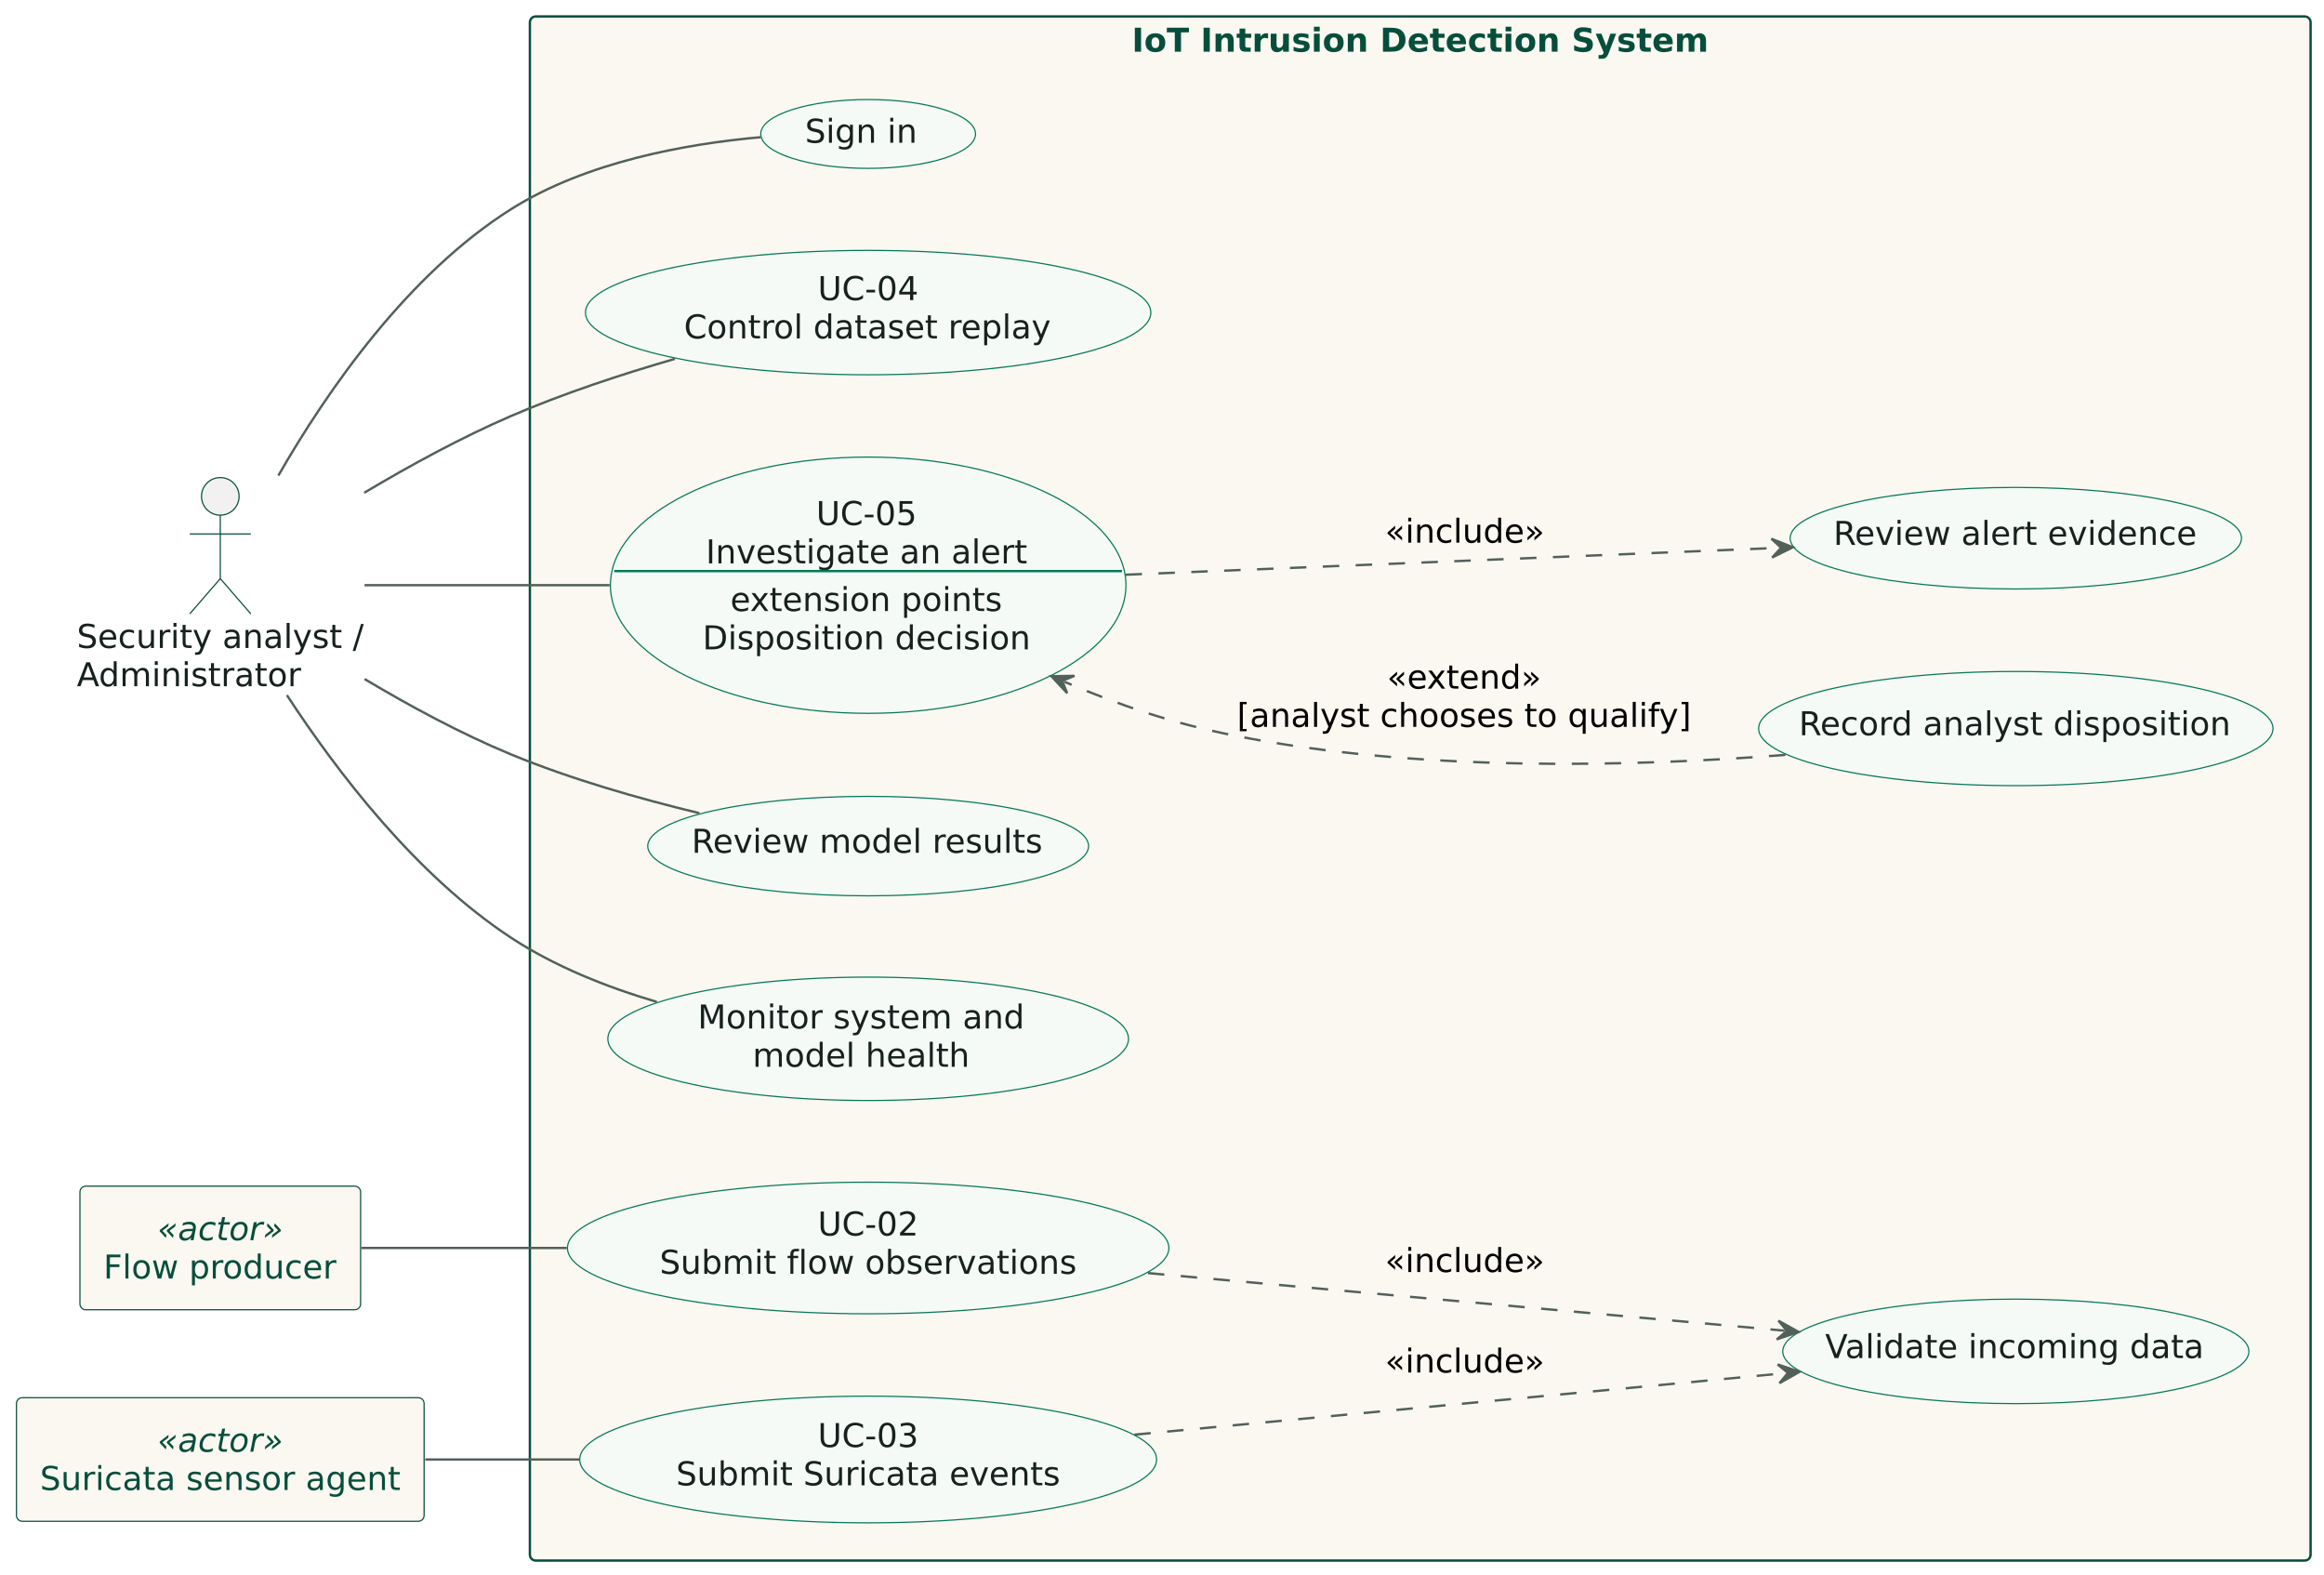
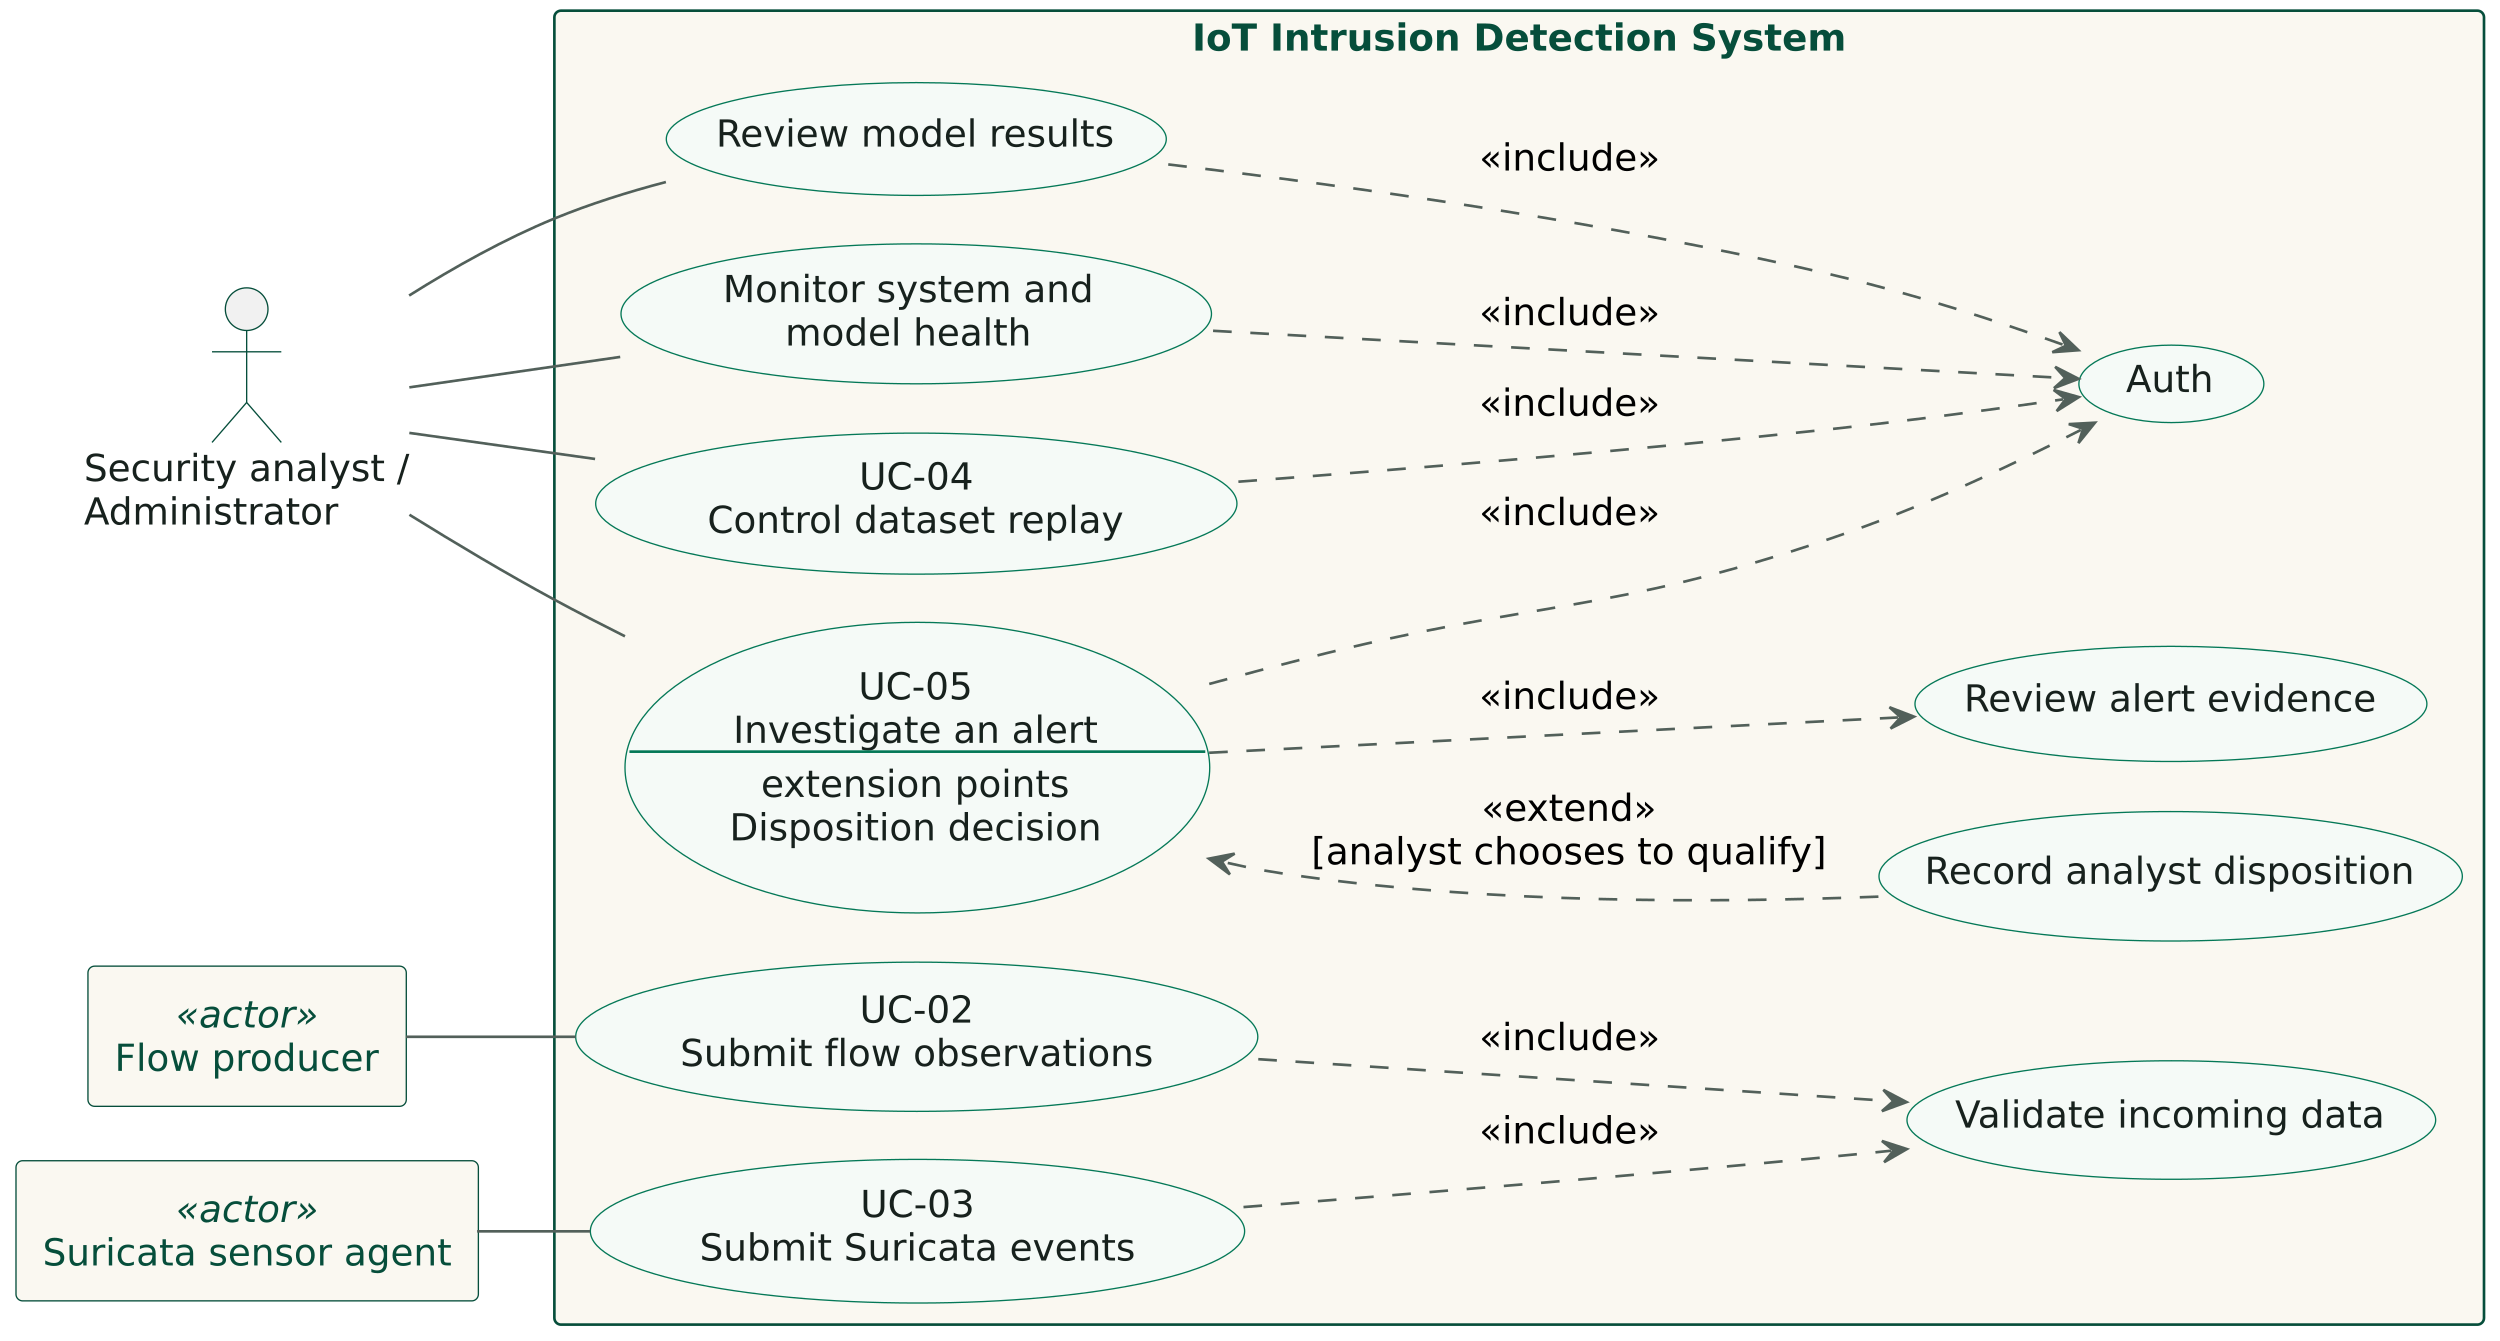
- <svg xmlns="http://www.w3.org/2000/svg" contentStyleType="text/css" data-diagram-type="DESCRIPTION" height="670px" preserveAspectRatio="none" style="width:989px;height:670px;background:#FFFFFF;" version="1.1" viewBox="0 0 989 670" width="989px" zoomAndPan="magnify">
+ <svg xmlns="http://www.w3.org/2000/svg" contentStyleType="text/css" data-diagram-type="DESCRIPTION" height="503px" preserveAspectRatio="none" style="width:938px;height:503px;background:#FFFFFF;" version="1.1" viewBox="0 0 938 503" width="938px" zoomAndPan="magnify">
  <defs />
  <g>
-     <g class="cluster" data-entity="IoT Intrusion Detection System" data-source-line="26" data-uid="ent0005" id="cluster_IoT Intrusion Detection System">
-       <rect fill="#FAF8F1" height="657" rx="2.5" ry="2.5" style="stroke:#064E3B;stroke-width:1;" width="757.8" x="225.49" y="7" />
-       <text fill="#064E3B" font-family="DejaVu Sans" font-size="14" font-weight="bold" lengthAdjust="spacing" textLength="245.451" x="481.664" y="21.995">IoT Intrusion Detection System</text>
+     <g class="cluster" data-entity="IoT Intrusion Detection System" data-source-line="27" data-uid="ent0005" id="cluster_IoT Intrusion Detection System">
+       <rect fill="#FAF8F1" height="493" rx="2.5" ry="2.5" style="stroke:#064E3B;stroke-width:1;" width="724" x="208" y="4" />
+       <text fill="#064E3B" font-family="DejaVu Sans" font-size="14" font-weight="bold" lengthAdjust="spacing" textLength="245.451" x="447.274" y="18.995">IoT Intrusion Detection System</text>
    </g>
-     <g class="entity" data-entity="UCAuth" data-source-line="27" data-uid="ent0006" id="entity_UCAuth">
-       <ellipse cx="369.446" cy="56.996" fill="#F5FAF7" rx="45.696" ry="14.646" style="stroke:#047857;stroke-width:0.5;" />
-       <text fill="#17211D" font-family="DejaVu Sans" font-size="14" lengthAdjust="spacing" textLength="47.749" x="342.572" y="60.743">Sign in</text>
+     <g class="entity" data-entity="Admin" data-source-line="23" data-uid="ent0002" id="entity_Admin">
+       <ellipse cx="92.548" cy="116" fill="#F1F1F1" rx="8" ry="8" style="stroke:#064E3B;stroke-width:0.5;" />
+       <path d="M92.548,124 L92.548,151 M79.548,132 L105.548,132 M92.548,151 L79.548,166 M92.548,151 L105.548,166" fill="none" style="stroke:#064E3B;stroke-width:0.5;" />
+       <text fill="#17211D" font-family="DejaVu Sans" font-size="14" lengthAdjust="spacing" textLength="122.097" x="31.5" y="180.495">Security analyst /</text>
+       <text fill="#17211D" font-family="DejaVu Sans" font-size="14" lengthAdjust="spacing" textLength="95.683" x="31.5" y="196.792">Administrator</text>
    </g>
-     <g class="entity" data-entity="UCReplay" data-source-line="28" data-uid="ent0007" id="entity_UCReplay">
-       <ellipse cx="369.45" cy="133" fill="#F5FAF7" rx="120.3" ry="26.46" style="stroke:#047857;stroke-width:0.5;" />
-       <text fill="#17211D" font-family="DejaVu Sans" font-size="14" lengthAdjust="spacing" textLength="42.889" x="348.005" y="127.698">UC-04</text>
-       <text fill="#17211D" font-family="DejaVu Sans" font-size="14" lengthAdjust="spacing" textLength="156.755" x="291.072" y="143.995">Control dataset replay</text>
+     <g class="entity" data-entity="Producer" data-source-line="24" data-uid="ent0003" id="entity_Producer">
+       <rect fill="#FAF8F1" height="52.594" rx="2.5" ry="2.5" style="stroke:#064E3B;stroke-width:0.5;" width="119.442" x="33" y="362.5" />
+       <text fill="#064E3B" font-family="DejaVu Sans" font-size="14" font-style="italic" lengthAdjust="spacing" textLength="53.368" x="66.037" y="385.495">«actor»</text>
+       <text fill="#064E3B" font-family="DejaVu Sans" font-size="14" lengthAdjust="spacing" textLength="99.442" x="43" y="401.792">Flow producer</text>
    </g>
-     <g class="entity" data-entity="UCInvestigate" data-source-line="29" data-uid="ent0008" id="entity_UCInvestigate">
-       <ellipse cx="369.455" cy="248.997" fill="#F5FAF7" rx="109.695" ry="54.517" style="stroke:#047857;stroke-width:0.5;" />
-       <text fill="#17211D" font-family="DejaVu Sans" font-size="14" lengthAdjust="spacing" textLength="42.889" x="347.322" y="223.398">UC-05</text>
-       <text fill="#17211D" font-family="DejaVu Sans" font-size="14" lengthAdjust="spacing" textLength="136.821" x="300.355" y="239.695">Investigate an alert</text>
-       <line style="stroke:#047857;stroke-width:1;" x1="261.426" x2="477.483" y1="242.997" y2="242.997" />
-       <text fill="#17211D" font-family="DejaVu Sans" font-size="14" lengthAdjust="spacing" textLength="115.944" x="310.794" y="259.992">extension points</text>
-       <text fill="#17211D" font-family="DejaVu Sans" font-size="14" lengthAdjust="spacing" textLength="139.576" x="298.978" y="276.289">Disposition decision</text>
+     <g class="entity" data-entity="Sensor" data-source-line="25" data-uid="ent0004" id="entity_Sensor">
+       <rect fill="#FAF8F1" height="52.594" rx="2.5" ry="2.5" style="stroke:#064E3B;stroke-width:0.5;" width="173.487" x="6" y="435.5" />
+       <text fill="#064E3B" font-family="DejaVu Sans" font-size="14" font-style="italic" lengthAdjust="spacing" textLength="53.368" x="66.06" y="458.495">«actor»</text>
+       <text fill="#064E3B" font-family="DejaVu Sans" font-size="14" lengthAdjust="spacing" textLength="153.487" x="16" y="474.792">Suricata sensor agent</text>
    </g>
-     <g class="entity" data-entity="UCEvidence" data-source-line="30" data-uid="ent0009" id="entity_UCEvidence">
-       <ellipse cx="857.855" cy="228.997" fill="#F5FAF7" rx="96.035" ry="21.607" style="stroke:#047857;stroke-width:0.5;" />
-       <text fill="#17211D" font-family="DejaVu Sans" font-size="14" lengthAdjust="spacing" textLength="155.278" x="780.215" y="231.844">Review alert evidence</text>
+     <g class="entity" data-entity="UCAuth" data-source-line="28" data-uid="ent0006" id="entity_UCAuth">
+       <ellipse cx="814.699" cy="144.028" fill="#F5FAF7" rx="34.7" ry="14.528" style="stroke:#047857;stroke-width:0.5;" />
+       <text fill="#17211D" font-family="DejaVu Sans" font-size="14" lengthAdjust="spacing" textLength="32.812" x="797.668" y="147.102">Auth</text>
    </g>
-     <g class="entity" data-entity="UCFeedback" data-source-line="31" data-uid="ent0010" id="entity_UCFeedback">
-       <ellipse cx="857.846" cy="309.997" fill="#F5FAF7" rx="109.436" ry="24.287" style="stroke:#047857;stroke-width:0.5;" />
-       <text fill="#17211D" font-family="DejaVu Sans" font-size="14" lengthAdjust="spacing" textLength="184.659" x="765.516" y="312.844">Record analyst disposition</text>
+     <g class="entity" data-entity="UCReplay" data-source-line="29" data-uid="ent0007" id="entity_UCReplay">
+       <ellipse cx="343.8" cy="188.96" fill="#F5FAF7" rx="120.3" ry="26.46" style="stroke:#047857;stroke-width:0.5;" />
+       <text fill="#17211D" font-family="DejaVu Sans" font-size="14" lengthAdjust="spacing" textLength="42.889" x="322.356" y="183.658">UC-04</text>
+       <text fill="#17211D" font-family="DejaVu Sans" font-size="14" lengthAdjust="spacing" textLength="156.755" x="265.422" y="199.955">Control dataset replay</text>
    </g>
-     <g class="entity" data-entity="UCModels" data-source-line="32" data-uid="ent0011" id="entity_UCModels">
-       <ellipse cx="369.455" cy="359.999" fill="#F5FAF7" rx="93.795" ry="21.159" style="stroke:#047857;stroke-width:0.5;" />
-       <text fill="#17211D" font-family="DejaVu Sans" font-size="14" lengthAdjust="spacing" textLength="150.281" x="294.314" y="362.846">Review model results</text>
+     <g class="entity" data-entity="UCInvestigate" data-source-line="30" data-uid="ent0008" id="entity_UCInvestigate">
+       <ellipse cx="344.195" cy="288.017" fill="#F5FAF7" rx="109.695" ry="54.517" style="stroke:#047857;stroke-width:0.5;" />
+       <text fill="#17211D" font-family="DejaVu Sans" font-size="14" lengthAdjust="spacing" textLength="42.889" x="322.062" y="262.418">UC-05</text>
+       <text fill="#17211D" font-family="DejaVu Sans" font-size="14" lengthAdjust="spacing" textLength="136.821" x="275.095" y="278.715">Investigate an alert</text>
+       <line style="stroke:#047857;stroke-width:1;" x1="236.166" x2="452.223" y1="282.017" y2="282.017" />
+       <text fill="#17211D" font-family="DejaVu Sans" font-size="14" lengthAdjust="spacing" textLength="115.944" x="285.534" y="299.012">extension points</text>
+       <text fill="#17211D" font-family="DejaVu Sans" font-size="14" lengthAdjust="spacing" textLength="139.576" x="273.718" y="315.309">Disposition decision</text>
    </g>
-     <g class="entity" data-entity="UCHealth" data-source-line="33" data-uid="ent0012" id="entity_UCHealth">
-       <ellipse cx="369.454" cy="442.002" fill="#F5FAF7" rx="110.774" ry="26.252" style="stroke:#047857;stroke-width:0.5;" />
-       <text fill="#17211D" font-family="DejaVu Sans" font-size="14" lengthAdjust="spacing" textLength="139.07" x="296.918" y="437.601">Monitor system and</text>
-       <text fill="#17211D" font-family="DejaVu Sans" font-size="14" lengthAdjust="spacing" textLength="92.36" x="320.273" y="453.898">model health</text>
+     <g class="entity" data-entity="UCEvidence" data-source-line="31" data-uid="ent0009" id="entity_UCEvidence">
+       <ellipse cx="814.535" cy="264.107" fill="#F5FAF7" rx="96.035" ry="21.607" style="stroke:#047857;stroke-width:0.5;" />
+       <text fill="#17211D" font-family="DejaVu Sans" font-size="14" lengthAdjust="spacing" textLength="155.278" x="736.895" y="266.954">Review alert evidence</text>
    </g>
-     <g class="entity" data-entity="UCFlows" data-source-line="34" data-uid="ent0013" id="entity_UCFlows">
-       <ellipse cx="369.455" cy="531.003" fill="#F5FAF7" rx="127.965" ry="27.993" style="stroke:#047857;stroke-width:0.5;" />
-       <text fill="#17211D" font-family="DejaVu Sans" font-size="14" lengthAdjust="spacing" textLength="42.889" x="348.01" y="525.701">UC-02</text>
-       <text fill="#17211D" font-family="DejaVu Sans" font-size="14" lengthAdjust="spacing" textLength="177.488" x="280.711" y="541.998">Submit flow observations</text>
+     <g class="entity" data-entity="UCFeedback" data-source-line="32" data-uid="ent0010" id="entity_UCFeedback">
+       <ellipse cx="814.436" cy="328.787" fill="#F5FAF7" rx="109.436" ry="24.287" style="stroke:#047857;stroke-width:0.5;" />
+       <text fill="#17211D" font-family="DejaVu Sans" font-size="14" lengthAdjust="spacing" textLength="184.659" x="722.106" y="331.634">Record analyst disposition</text>
    </g>
-     <g class="entity" data-entity="UCSensor" data-source-line="35" data-uid="ent0014" id="entity_UCSensor">
-       <ellipse cx="369.452" cy="620.998" fill="#F5FAF7" rx="122.742" ry="26.948" style="stroke:#047857;stroke-width:0.5;" />
-       <text fill="#17211D" font-family="DejaVu Sans" font-size="14" lengthAdjust="spacing" textLength="42.889" x="348.008" y="615.697">UC-03</text>
-       <text fill="#17211D" font-family="DejaVu Sans" font-size="14" lengthAdjust="spacing" textLength="163.481" x="287.711" y="631.994">Submit Suricata events</text>
+     <g class="entity" data-entity="UCModels" data-source-line="33" data-uid="ent0011" id="entity_UCModels">
+       <ellipse cx="343.795" cy="52.159" fill="#F5FAF7" rx="93.795" ry="21.159" style="stroke:#047857;stroke-width:0.5;" />
+       <text fill="#17211D" font-family="DejaVu Sans" font-size="14" lengthAdjust="spacing" textLength="150.281" x="268.654" y="55.006">Review model results</text>
    </g>
-     <g class="entity" data-entity="UCValidate" data-source-line="36" data-uid="ent0015" id="entity_UCValidate">
-       <ellipse cx="857.851" cy="574.996" fill="#F5FAF7" rx="99.181" ry="22.236" style="stroke:#047857;stroke-width:0.5;" />
-       <text fill="#17211D" font-family="DejaVu Sans" font-size="14" lengthAdjust="spacing" textLength="162.251" x="776.726" y="577.843">Validate incoming data</text>
+     <g class="entity" data-entity="UCHealth" data-source-line="34" data-uid="ent0012" id="entity_UCHealth">
+       <ellipse cx="343.774" cy="117.752" fill="#F5FAF7" rx="110.774" ry="26.252" style="stroke:#047857;stroke-width:0.5;" />
+       <text fill="#17211D" font-family="DejaVu Sans" font-size="14" lengthAdjust="spacing" textLength="139.07" x="271.238" y="113.352">Monitor system and</text>
+       <text fill="#17211D" font-family="DejaVu Sans" font-size="14" lengthAdjust="spacing" textLength="92.36" x="294.593" y="129.648">model health</text>
    </g>
-     <g class="entity" data-entity="Admin" data-source-line="22" data-uid="ent0002" id="entity_Admin">
-       <ellipse cx="93.748" cy="211.2" fill="#F1F1F1" rx="8" ry="8" style="stroke:#064E3B;stroke-width:0.5;" />
-       <path d="M93.748,219.2 L93.748,246.2 M80.748,227.2 L106.748,227.2 M93.748,246.2 L80.748,261.2 M93.748,246.2 L106.748,261.2" fill="none" style="stroke:#064E3B;stroke-width:0.5;" />
-       <text fill="#17211D" font-family="DejaVu Sans" font-size="14" lengthAdjust="spacing" textLength="122.097" x="32.7" y="275.695">Security analyst /</text>
-       <text fill="#17211D" font-family="DejaVu Sans" font-size="14" lengthAdjust="spacing" textLength="95.683" x="32.7" y="291.992">Administrator</text>
+     <g class="entity" data-entity="UCFlows" data-source-line="35" data-uid="ent0013" id="entity_UCFlows">
+       <ellipse cx="343.965" cy="388.993" fill="#F5FAF7" rx="127.965" ry="27.993" style="stroke:#047857;stroke-width:0.5;" />
+       <text fill="#17211D" font-family="DejaVu Sans" font-size="14" lengthAdjust="spacing" textLength="42.889" x="322.52" y="383.691">UC-02</text>
+       <text fill="#17211D" font-family="DejaVu Sans" font-size="14" lengthAdjust="spacing" textLength="177.488" x="255.22" y="399.988">Submit flow observations</text>
    </g>
-     <g class="entity" data-entity="Producer" data-source-line="23" data-uid="ent0003" id="entity_Producer">
-       <rect fill="#FAF8F1" height="52.594" rx="2.5" ry="2.5" style="stroke:#064E3B;stroke-width:0.5;" width="119.442" x="34.02" y="504.7" />
-       <text fill="#064E3B" font-family="DejaVu Sans" font-size="14" font-style="italic" lengthAdjust="spacing" textLength="53.368" x="67.057" y="527.695">«actor»</text>
-       <text fill="#064E3B" font-family="DejaVu Sans" font-size="14" lengthAdjust="spacing" textLength="99.442" x="44.02" y="543.992">Flow producer</text>
+     <g class="entity" data-entity="UCSensor" data-source-line="36" data-uid="ent0014" id="entity_UCSensor">
+       <ellipse cx="344.242" cy="461.948" fill="#F5FAF7" rx="122.742" ry="26.948" style="stroke:#047857;stroke-width:0.5;" />
+       <text fill="#17211D" font-family="DejaVu Sans" font-size="14" lengthAdjust="spacing" textLength="42.889" x="322.798" y="456.647">UC-03</text>
+       <text fill="#17211D" font-family="DejaVu Sans" font-size="14" lengthAdjust="spacing" textLength="163.481" x="262.501" y="472.943">Submit Suricata events</text>
    </g>
-     <g class="entity" data-entity="Sensor" data-source-line="24" data-uid="ent0004" id="entity_Sensor">
-       <rect fill="#FAF8F1" height="52.594" rx="2.5" ry="2.5" style="stroke:#064E3B;stroke-width:0.5;" width="173.487" x="7" y="594.7" />
-       <text fill="#064E3B" font-family="DejaVu Sans" font-size="14" font-style="italic" lengthAdjust="spacing" textLength="53.368" x="67.06" y="617.695">«actor»</text>
-       <text fill="#064E3B" font-family="DejaVu Sans" font-size="14" lengthAdjust="spacing" textLength="153.487" x="17" y="633.992">Suricata sensor agent</text>
+     <g class="entity" data-entity="UCValidate" data-source-line="37" data-uid="ent0015" id="entity_UCValidate">
+       <ellipse cx="814.681" cy="420.236" fill="#F5FAF7" rx="99.181" ry="22.236" style="stroke:#047857;stroke-width:0.5;" />
+       <text fill="#17211D" font-family="DejaVu Sans" font-size="14" lengthAdjust="spacing" textLength="162.251" x="733.556" y="423.083">Validate incoming data</text>
    </g>
-     <g class="link" data-entity-1="Admin" data-entity-2="UCAuth" data-source-line="39" data-uid="lnk16" id="link_Admin_UCAuth">
-       <path d="M118.45,202.36 C139.48,165.8 173.66,116.64 217.49,89 C249.44,68.85 291.99,61.19 323.77,58.37" fill="none" id="Admin-UCAuth" style="stroke:#52605A;stroke-width:1;" />
+     <g class="link" data-entity-1="Admin" data-entity-2="UCReplay" data-uid="lnk16" id="link_Admin_UCReplay">
+       <path d="M153.579,162.428 C174.631,165.381 199.08,168.811 223.275,172.205" fill="none" style="stroke:#52605A;stroke-width:1;" />
    </g>
-     <g class="link" data-entity-1="Admin" data-entity-2="UCReplay" data-source-line="40" data-uid="lnk17" id="link_Admin_UCReplay">
-       <path d="M155,209.67 C174.42,198.09 196.39,186.1 217.49,177 C239.55,167.49 264.28,159.32 287.24,152.69" fill="none" id="Admin-UCReplay" style="stroke:#52605A;stroke-width:1;" />
+     <g class="link" data-entity-1="Admin" data-entity-2="UCInvestigate" data-uid="lnk17" id="link_Admin_UCInvestigate">
+       <path d="M153.618,193.131 C170.926,203.887 189.999,215.263 208,225 C216.531,229.614 225.459,234.229 234.486,238.744" fill="none" style="stroke:#52605A;stroke-width:1;" />
    </g>
-     <g class="link" data-entity-1="Admin" data-entity-2="UCInvestigate" data-source-line="41" data-uid="lnk18" id="link_Admin_UCInvestigate">
-       <path d="M155.15,249 C185.77,249 223.91,249 259.43,249" fill="none" id="Admin-UCInvestigate" style="stroke:#52605A;stroke-width:1;" />
+     <g class="link" data-entity-1="Admin" data-entity-2="UCModels" data-uid="lnk18" id="link_Admin_UCModels">
+       <path d="M153.504,110.887 C170.493,100.199 189.431,89.633 208,82 C221.213,76.569 235.576,72.042 249.842,68.292" fill="none" style="stroke:#52605A;stroke-width:1;" />
    </g>
-     <g class="link" data-entity-1="Admin" data-entity-2="UCModels" data-source-line="42" data-uid="lnk19" id="link_Admin_UCModels">
-       <path d="M155.15,288.92 C174.48,300.46 196.37,312.28 217.49,321 C242.88,331.49 271.87,339.79 297.61,345.99" fill="none" id="Admin-UCModels" style="stroke:#52605A;stroke-width:1;" />
+     <g class="link" data-entity-1="Admin" data-entity-2="UCHealth" data-uid="lnk19" id="link_Admin_UCHealth">
+       <path d="M153.579,145.331 C177.371,141.898 205.5,137.84 232.701,133.915" fill="none" style="stroke:#52605A;stroke-width:1;" />
    </g>
-     <g class="link" data-entity-1="Admin" data-entity-2="UCHealth" data-source-line="43" data-uid="lnk20" id="link_Admin_UCHealth">
-       <path d="M122.1,295.78 C143.92,329.18 177.41,372.67 217.49,399 C236.05,411.19 258.09,419.98 279.52,426.3" fill="none" id="Admin-UCHealth" style="stroke:#52605A;stroke-width:1;" />
+     <g class="link" data-entity-1="Producer" data-entity-2="UCFlows" data-uid="lnk20" id="link_Producer_UCFlows">
+       <path d="M152.312,389 C171.545,389 193.713,389 215.977,389" fill="none" style="stroke:#52605A;stroke-width:1;" />
    </g>
-     <g class="link" data-entity-1="Producer" data-entity-2="UCFlows" data-source-line="44" data-uid="lnk21" id="link_Producer_UCFlows">
-       <path d="M153.8,531 C179.49,531 210.67,531 241.2,531" fill="none" id="Producer-UCFlows" style="stroke:#52605A;stroke-width:1;" />
+     <g class="link" data-entity-1="Sensor" data-entity-2="UCSensor" data-uid="lnk21" id="link_Sensor_UCSensor">
+       <path d="M179.015,462 C192.698,462 207.082,462 221.411,462" fill="none" style="stroke:#52605A;stroke-width:1;" />
    </g>
-     <g class="link" data-entity-1="Sensor" data-entity-2="UCSensor" data-source-line="45" data-uid="lnk22" id="link_Sensor_UCSensor">
-       <path d="M180.97,621 C201.81,621 224.48,621 246.61,621" fill="none" id="Sensor-UCSensor" style="stroke:#52605A;stroke-width:1;" />
+     <g class="link" data-entity-1="UCInvestigate" data-entity-2="UCEvidence" data-uid="lnk22" id="link_UCInvestigate_UCEvidence">
+       <polygon fill="#52605A" points="718.127,268.886,708.934,265.351,713.134,269.142,709.344,273.341,718.127,268.886" style="stroke:#52605A;stroke-width:1;" />
+       <path d="M453.661,282.434 C533.673,278.335 635.448,273.121 712.135,269.193" fill="none" style="stroke:#52605A;stroke-width:1;stroke-dasharray:7.0,7.0;" />
+       <text fill="#000000" font-family="DejaVu Sans" font-size="14" lengthAdjust="spacing" textLength="67.853" x="555" y="265.995">«include»</text>
    </g>
-     <g class="link" data-entity-1="UCInvestigate" data-entity-2="UCEvidence" data-source-line="46" data-uid="lnk23" id="link_UCInvestigate_UCEvidence">
-       <path d="M479,244.54 C564.26,241.03 675.755,236.446 756.985,233.107" fill="none" id="UCInvestigate-to-UCEvidence" style="stroke:#52605A;stroke-width:1;stroke-dasharray:7.0,7.0;" />
-       <polygon fill="#52605A" points="762.98,232.86,753.823,229.233,757.984,233.065,754.152,237.226,762.98,232.86" style="stroke:#52605A;stroke-width:1;" />
-       <text fill="#000000" font-family="DejaVu Sans" font-size="14" lengthAdjust="spacing" textLength="67.853" x="589.42" y="230.905">«include»</text>
+     <g class="link" data-entity-1="UCFeedback" data-entity-2="UCInvestigate" data-uid="lnk23" id="link_UCFeedback_UCInvestigate">
+       <polygon fill="#52605A" points="453.574,322.168,461.452,328.079,458.448,323.286,463.241,320.282,453.574,322.168" style="stroke:#52605A;stroke-width:1;" />
+       <path d="M704.786,336.42 C641.767,338.874 561.068,338.854 490,329 C478.08,327.347 471.61,326.307 459.422,323.51" fill="none" style="stroke:#52605A;stroke-width:1;stroke-dasharray:7.0,7.0;" />
+       <text fill="#000000" font-family="DejaVu Sans" font-size="14" lengthAdjust="spacing" textLength="65.892" x="555.831" y="307.995">«extend»</text>
+       <text fill="#000000" font-family="DejaVu Sans" font-size="14" lengthAdjust="spacing" textLength="193.553" x="492" y="324.292">[analyst chooses to qualify]</text>
    </g>
-     <g class="link" data-entity-1="UCFeedback" data-entity-2="UCInvestigate" data-source-line="47" data-uid="lnk24" id="link_UCFeedback_UCInvestigate">
-       <path d="M759.8,321.2 C693.21,326.38 603.17,328.42 525.42,313 C499.15,307.79 477.273,300.405 452.943,290.075" fill="none" id="UCFeedback-to-UCInvestigate" style="stroke:#52605A;stroke-width:1;stroke-dasharray:7.0,7.0;" />
-       <polygon fill="#52605A" points="447.42,287.73,454.141,294.929,452.022,289.684,457.267,287.565,447.42,287.73" style="stroke:#52605A;stroke-width:1;" />
-       <text fill="#000000" font-family="DejaVu Sans" font-size="14" lengthAdjust="spacing" textLength="65.892" x="590.251" y="292.995">«extend»</text>
-       <text fill="#000000" font-family="DejaVu Sans" font-size="14" lengthAdjust="spacing" textLength="193.553" x="526.42" y="309.292">[analyst chooses to qualify]</text>
+     <g class="link" data-entity-1="UCFlows" data-entity-2="UCValidate" data-uid="lnk25" id="link_UCFlows_UCValidate">
+       <polygon fill="#52605A" points="715.349,413.505,706.633,408.92,710.36,413.175,706.105,416.903,715.349,413.505" style="stroke:#52605A;stroke-width:1;" />
+       <path d="M472.092,397.409 C548.643,402.475 638.669,408.432 709.362,413.109" fill="none" style="stroke:#52605A;stroke-width:1;stroke-dasharray:7.0,7.0;" />
+       <text fill="#000000" font-family="DejaVu Sans" font-size="14" lengthAdjust="spacing" textLength="67.853" x="555" y="393.995">«include»</text>
    </g>
-     <g class="link" data-entity-1="UCFlows" data-entity-2="UCValidate" data-source-line="49" data-uid="lnk26" id="link_UCFlows_UCValidate">
-       <path d="M488.51,541.68 C573.7,549.39 681.094,559.099 759.444,566.189" fill="none" id="UCFlows-to-UCValidate" style="stroke:#52605A;stroke-width:1;stroke-dasharray:7.0,7.0;" />
-       <polygon fill="#52605A" points="765.42,566.73,756.817,561.935,760.44,566.279,756.096,569.903,765.42,566.73" style="stroke:#52605A;stroke-width:1;" />
-       <text fill="#000000" font-family="DejaVu Sans" font-size="14" lengthAdjust="spacing" textLength="67.853" x="589.42" y="541.225">«include»</text>
+     <g class="link" data-entity-1="UCSensor" data-entity-2="UCValidate" data-uid="lnk26" id="link_UCSensor_UCValidate">
+       <polygon fill="#52605A" points="715.463,431.129,706.095,428.089,710.49,431.65,706.929,436.045,715.463,431.129" style="stroke:#52605A;stroke-width:1;" />
+       <path d="M466.555,452.896 C531.929,447.786 613.913,441.035 687,434 C696.238,433.111 699.882,432.762 709.496,431.755" fill="none" style="stroke:#52605A;stroke-width:1;stroke-dasharray:7.0,7.0;" />
+       <text fill="#000000" font-family="DejaVu Sans" font-size="14" lengthAdjust="spacing" textLength="67.853" x="555" y="428.995">«include»</text>
    </g>
-     <g class="link" data-entity-1="UCSensor" data-entity-2="UCValidate" data-source-line="50" data-uid="lnk27" id="link_UCSensor_UCValidate">
-       <path d="M482.75,610.44 C551.4,603.98 640.98,595.53 720.42,588 C735.1,586.61 744.707,585.701 759.877,584.251" fill="none" id="UCSensor-to-UCValidate" style="stroke:#52605A;stroke-width:1;stroke-dasharray:7.0,7.0;" />
-       <polygon fill="#52605A" points="765.85,583.68,756.51,580.554,760.873,584.156,757.271,588.518,765.85,583.68" style="stroke:#52605A;stroke-width:1;" />
-       <text fill="#000000" font-family="DejaVu Sans" font-size="14" lengthAdjust="spacing" textLength="67.853" x="589.42" y="583.995">«include»</text>
+     <g class="link" data-entity-1="UCReplay" data-entity-2="UCAuth" data-uid="lnk27" id="link_UCReplay_UCAuth">
+       <polygon fill="#52605A" points="779.999,148.984,770.52,146.31,775.05,149.698,771.662,154.228,779.999,148.984" style="stroke:#52605A;stroke-width:1;" />
+       <path d="M464.641,180.733 C530.356,175.808 613.26,168.968 687,161 C718.615,157.584 748.596,153.512 774.06,149.841" fill="none" style="stroke:#52605A;stroke-width:1;stroke-dasharray:7.0,7.0;" />
+       <text fill="#000000" font-family="DejaVu Sans" font-size="14" lengthAdjust="spacing" textLength="67.853" x="555" y="155.995">«include»</text>
+     </g>
+     <g class="link" data-entity-1="UCInvestigate" data-entity-2="UCAuth" data-uid="lnk28" id="link_UCInvestigate_UCAuth">
+       <polygon fill="#52605A" points="786.036,158.59,776.202,159.13,781.585,160.868,779.847,166.251,786.036,158.59" style="stroke:#52605A;stroke-width:1;" />
+       <path d="M453.706,256.615 C465.925,253.28 478.214,250.01 490,247 C577.017,224.774 601.955,230.868 687,202 C722.232,190.041 755.512,174.215 780.695,161.324" fill="none" style="stroke:#52605A;stroke-width:1;stroke-dasharray:7.0,7.0;" />
+       <text fill="#000000" font-family="DejaVu Sans" font-size="14" lengthAdjust="spacing" textLength="67.853" x="555" y="196.995">«include»</text>
+     </g>
+     <g class="link" data-entity-1="UCModels" data-entity-2="UCAuth" data-uid="lnk29" id="link_UCModels_UCAuth">
+       <polygon fill="#52605A" points="779.838,131.405,772.711,124.607,775.13,129.721,770.016,132.14,779.838,131.405" style="stroke:#52605A;stroke-width:1;" />
+       <path d="M438.323,61.692 C507.526,69.898 603.868,83.471 687,103 C719.027,110.523 748.945,120.354 774.188,129.384" fill="none" style="stroke:#52605A;stroke-width:1;stroke-dasharray:7.0,7.0;" />
+       <text fill="#000000" font-family="DejaVu Sans" font-size="14" lengthAdjust="spacing" textLength="67.853" x="555" y="63.995">«include»</text>
+     </g>
+     <g class="link" data-entity-1="UCHealth" data-entity-2="UCAuth" data-uid="lnk30" id="link_UCHealth_UCAuth">
+       <polygon fill="#52605A" points="779.867,142.133,771.103,137.641,774.875,141.856,770.659,145.629,779.867,142.133" style="stroke:#52605A;stroke-width:1;" />
+       <path d="M455.138,124.112 C560.495,129.959 706.957,138.087 773.876,141.801" fill="none" style="stroke:#52605A;stroke-width:1;stroke-dasharray:7.0,7.0;" />
+       <text fill="#000000" font-family="DejaVu Sans" font-size="14" lengthAdjust="spacing" textLength="67.853" x="555" y="121.995">«include»</text>
    </g>
  </g>
</svg>
